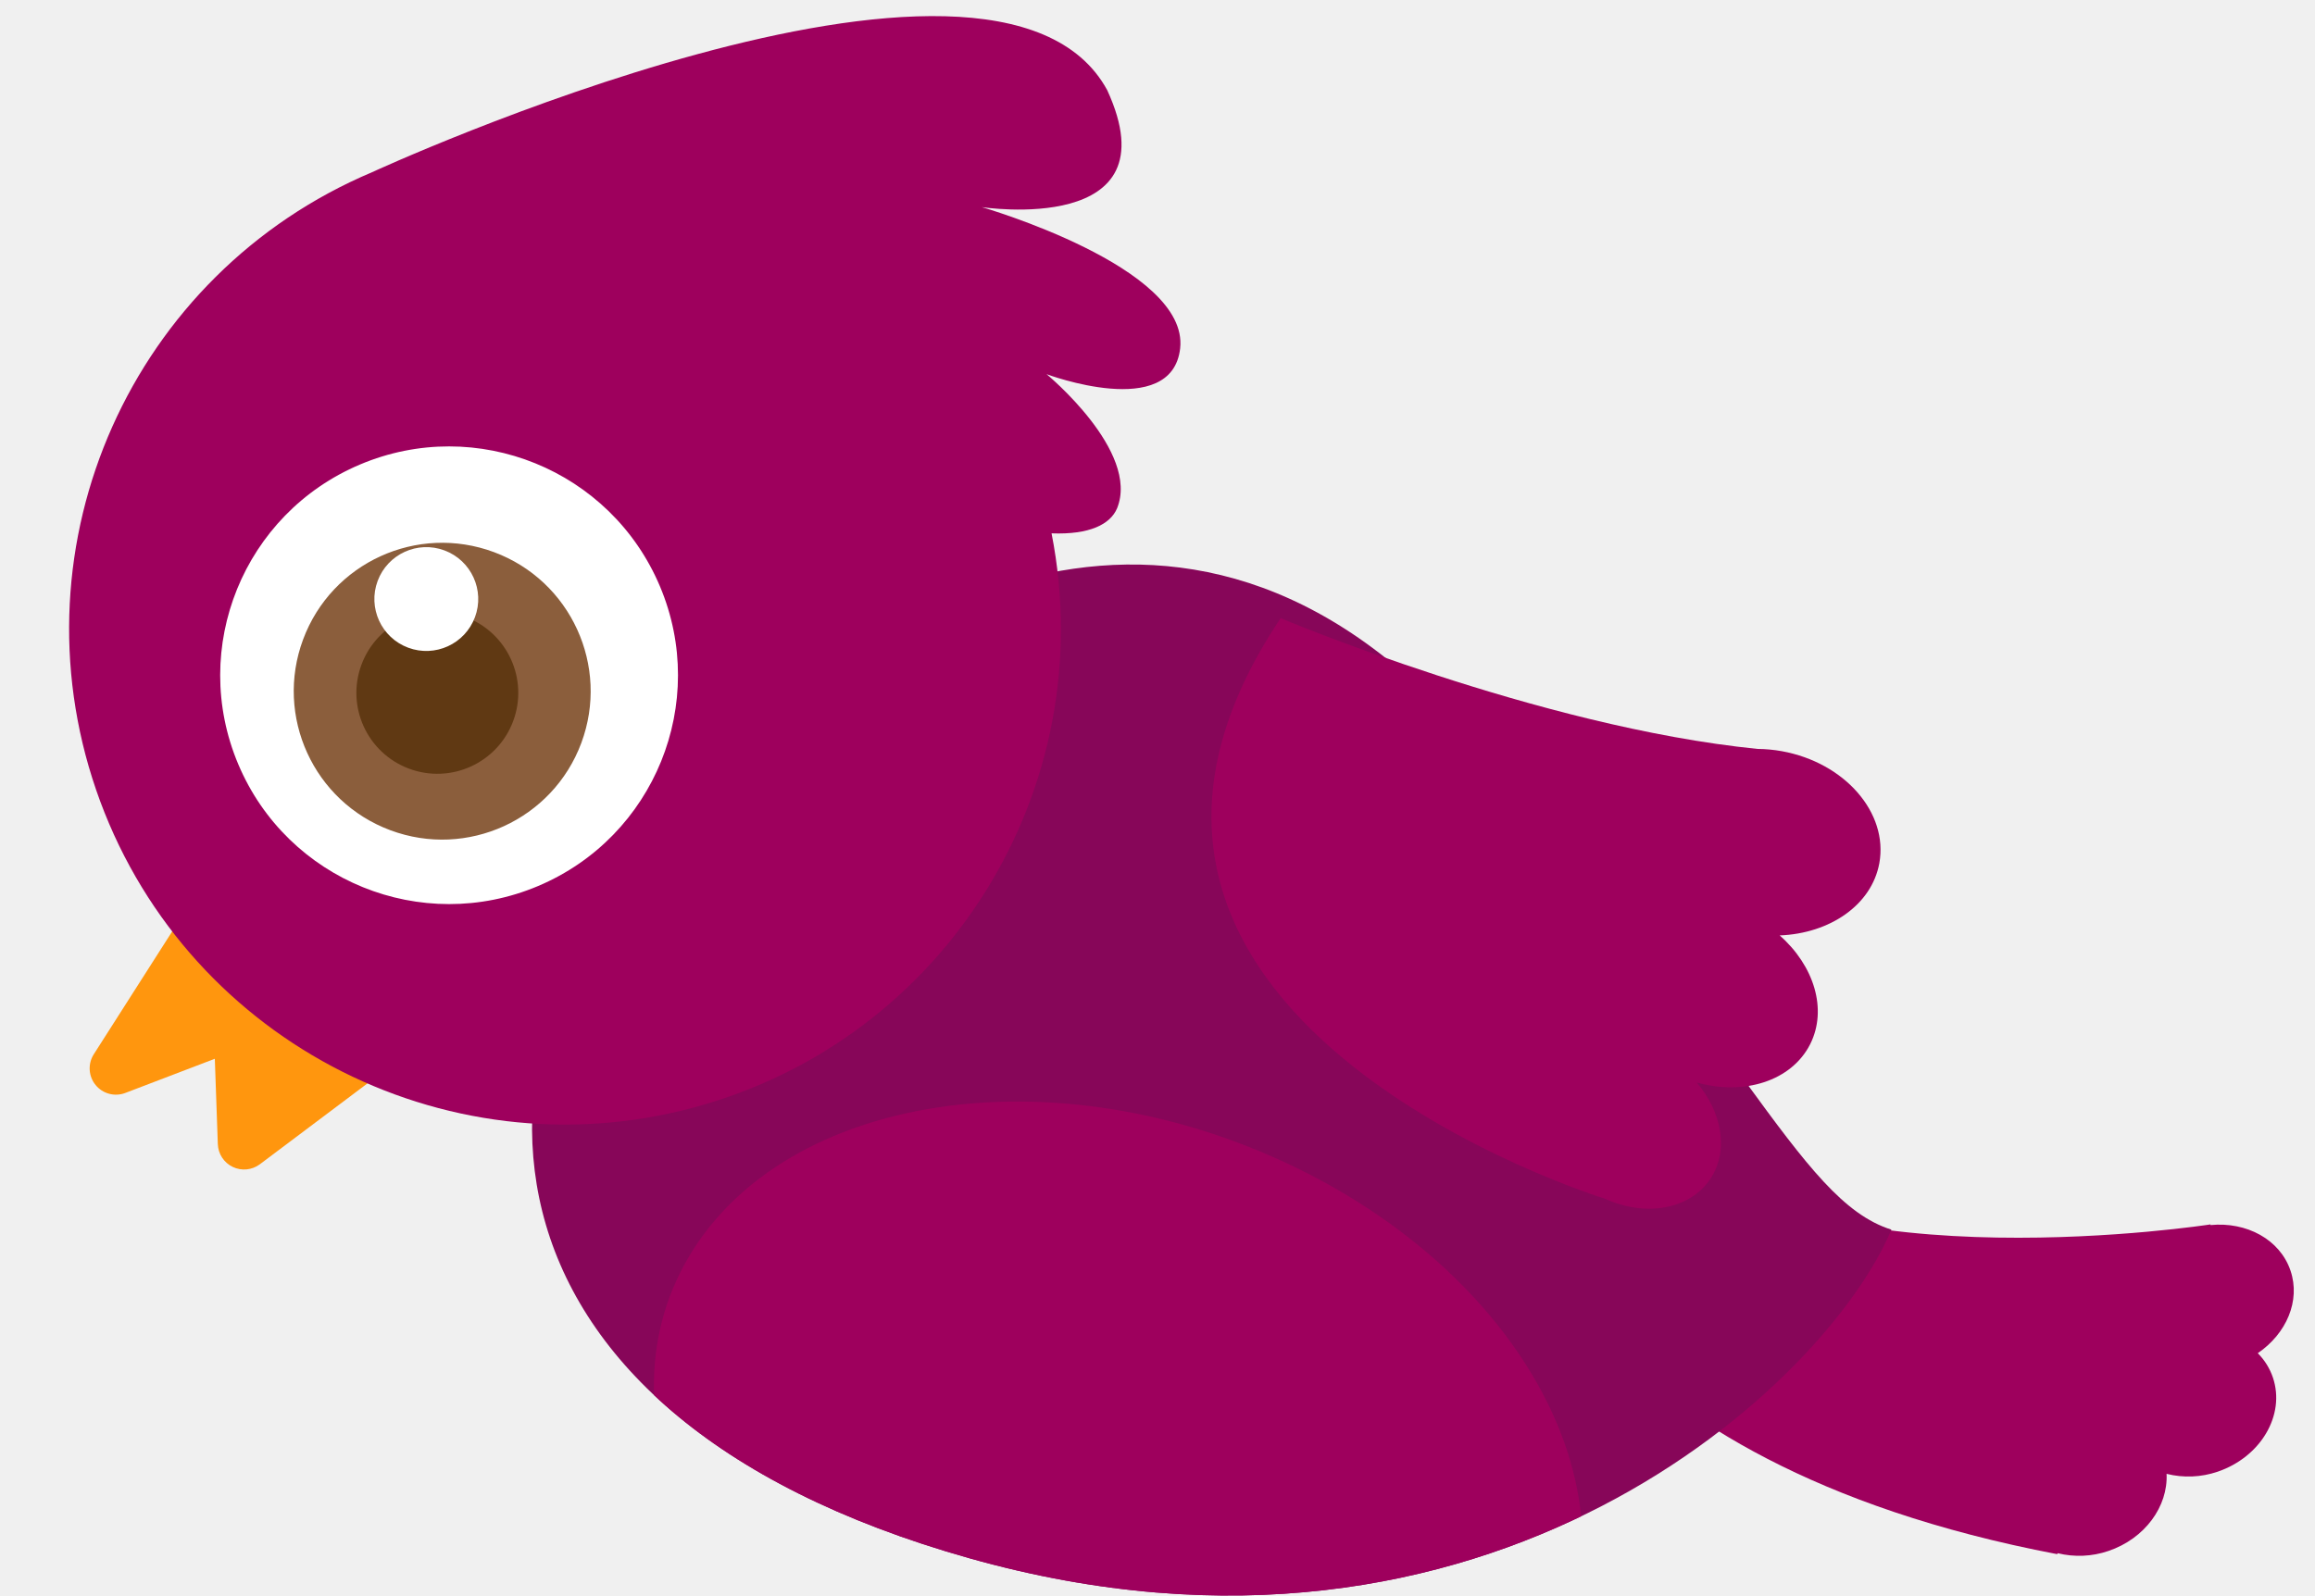
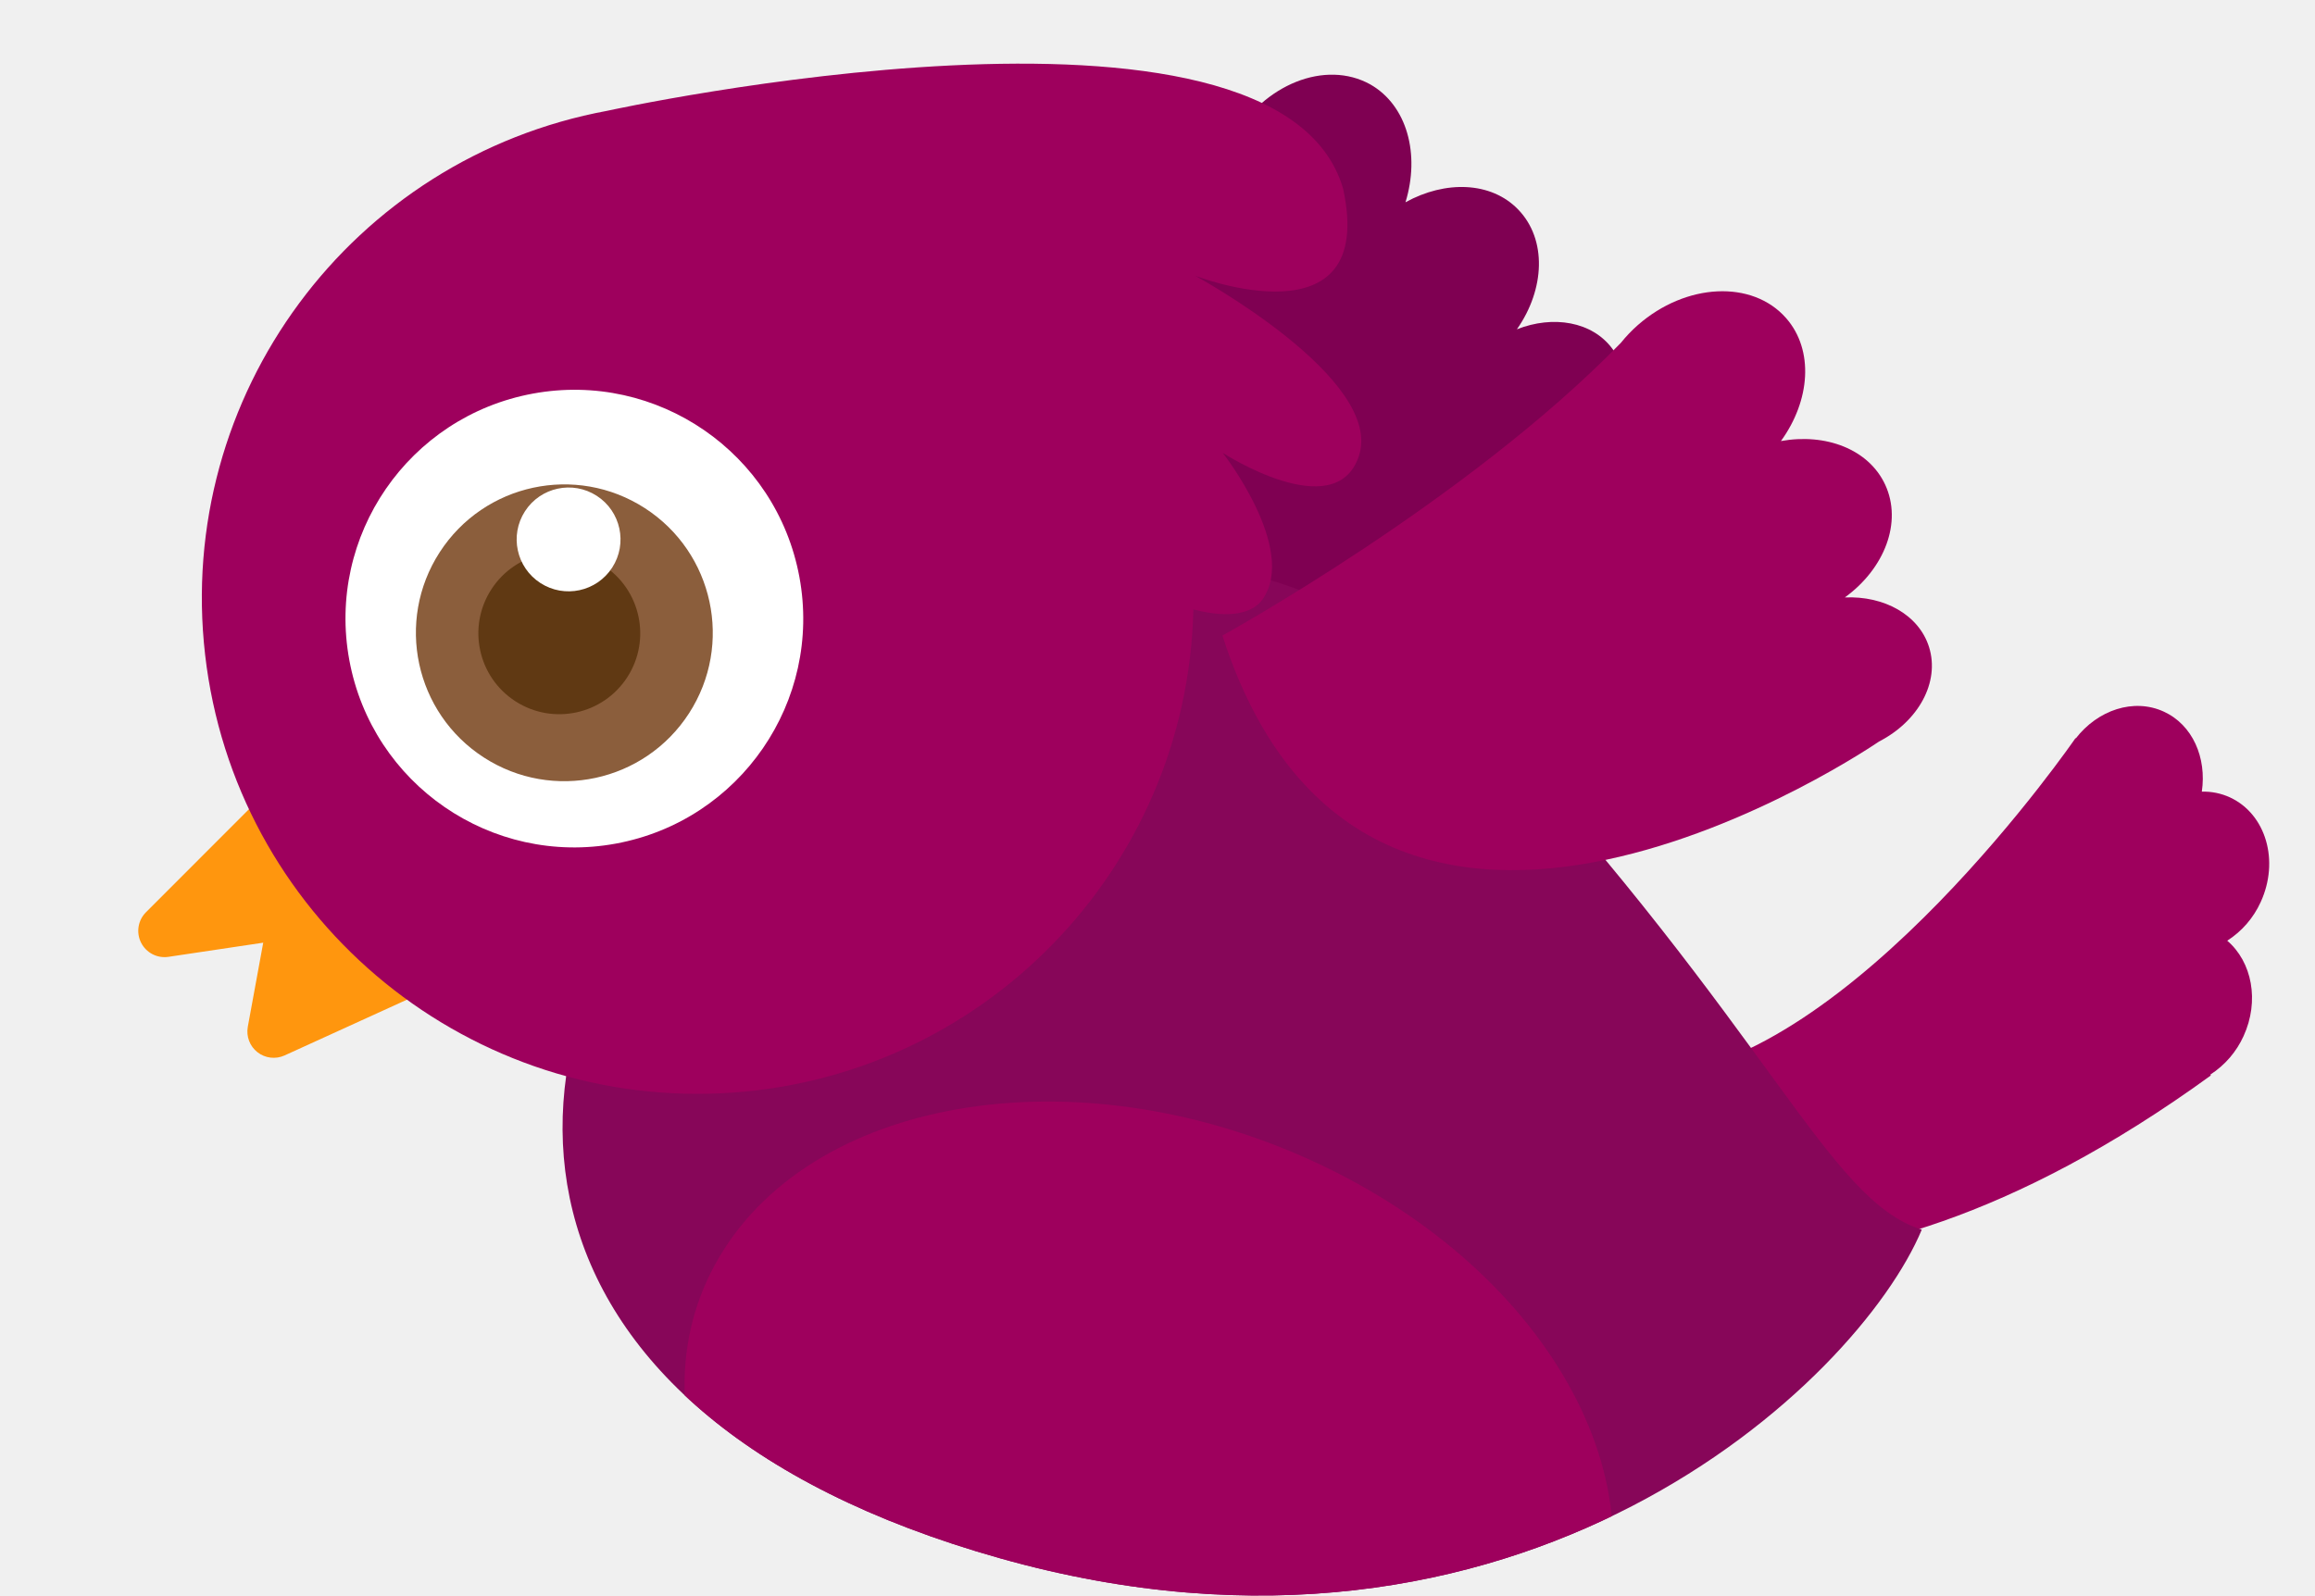
- <svg xmlns="http://www.w3.org/2000/svg" id="Layer_1" data-name="Layer 1" viewBox="0 0 315.21 217.31">
+ <svg xmlns="http://www.w3.org/2000/svg" id="Layer_1" data-name="Layer 1" width="315.21" height="217.31" viewBox="0 0 315.21 217.31">
  <defs>
-     <style>.cls-1{fill:none;}.cls-2{fill:#9e005d;}.cls-3{fill:#870659;}.cls-4{clip-path:url(#clip-path);}.cls-5{fill:#ff960e;}.cls-6{fill:#fff;}.cls-7{fill:#8b5e3c;}.cls-8{fill:#603913;}</style>
+     <style>
+       .cls-1 {
+         fill: none;
+       }
+ 
+       .cls-2 {
+         fill: #9e005d;
+       }
+ 
+       .cls-3 {
+         fill: #7f0052;
+       }
+ 
+       .cls-4 {
+         fill: #870659;
+       }
+ 
+       .cls-5 {
+         clip-path: url(#clip-path);
+       }
+ 
+       .cls-6 {
+         fill: #ff960e;
+       }
+ 
+       .cls-7 {
+         fill: #fff;
+       }
+ 
+       .cls-8 {
+         fill: #8b5e3c;
+       }
+ 
+       .cls-9 {
+         fill: #603913;
+       }
+     </style>
    <clipPath id="clip-path">
-       <path id="SVGID" class="cls-1" d="M93.92,107.25C115,85.94,158.78,55.91,198,98.32s46.63,65.12,59.53,69.15c-8.65,20.76-54.69,64.71-125.49,44.77S60.35,141.22,93.92,107.25Z" />
+       <path id="SVGID" class="cls-1" d="M98.08,107.25C119.14,85.94,163,55.91,202.14,98.32s46.63,65.12,59.53,69.15C253,188.23,207,232.18,136.19,212.24S64.51,141.22,98.08,107.25Z" />
    </clipPath>
  </defs>
-   <path class="cls-2" d="M311.88,173.07c-1.44-4.27-6-6.7-10.9-6.22l0-.09s-53.13,8.23-73.09-10.35-21.78,6.19-21.78,6.19,7.88,36.47,74,49.07l.06-.13a12.29,12.29,0,0,0,6.9-.3c5-1.69,8.15-6.1,7.93-10.51a12.28,12.28,0,0,0,6.95-.29c5.88-2,9.25-7.72,7.53-12.82a8.61,8.61,0,0,0-2.06-3.32C311.32,181.64,313.26,177.16,311.88,173.07Z" />
-   <path class="cls-2" d="M193.91,132a19.61,19.61,0,0,0-2.71-1.94C166.95,112.46,144,82,144,82c-58.73,28.67-1.62,90.56-1.62,90.56h0c3.46,4.89,9.16,7.09,13.69,4.92,4.16-2,6-7,5.06-12.32,4.65,4.8,11.24,6.34,16,3.27,4.47-2.9,5.84-9,3.87-14.9,6,3.21,12.91,2.73,16.68-1.68C202.23,146.59,200.54,137.71,193.91,132Z" />
-   <path class="cls-3" d="M93.92,107.25C115,85.94,158.78,55.91,198,98.32s46.63,65.12,59.53,69.15c-8.65,20.76-54.69,64.71-125.49,44.77S60.35,141.22,93.92,107.25Z" />
-   <g class="cls-4">
-     <path class="cls-2" d="M176.2,158.9c32.3,15.6,47.77,46.39,34.55,68.78s-50.13,27.9-82.44,12.3S80.55,193.59,93.77,171.2,143.9,143.3,176.2,158.9Z" />
+   <path class="cls-2" d="M294.62,96.92c-4.1-1.88-9-.22-12,3.67l0-.09s-30.42,44.32-57.64,46.13-10.42,20.11-10.42,20.11,32,19.26,86.46-20.26l-.05-.13a12.29,12.29,0,0,0,4.51-5.23c2.2-4.8,1.15-10.12-2.22-13a12.28,12.28,0,0,0,4.55-5.25c2.59-5.64.72-12-4.18-14.27a8.61,8.61,0,0,0-3.83-.78C300.48,103.2,298.55,98.72,294.62,96.92Z" />
+   <path class="cls-3" d="M167.75,19a19.61,19.61,0,0,0-1.39,3c-12.75,27.15-38.29,55.38-38.29,55.38,39.25,52.26,89.23-15.51,89.23-15.51h0c4.15-4.32,5.23-10.33,2.24-14.37-2.74-3.71-8.06-4.6-13-2.65,3.83-5.47,4.1-12.24.19-16.3-3.69-3.84-9.94-4-15.36-1,2-6.52.24-13.19-4.8-16.06C180.47,8.11,172.06,11.45,167.75,19Z" />
+   <g>
+     <path class="cls-4" d="M98.08,107.25C119.14,85.94,163,55.91,202.14,98.32s46.63,65.12,59.53,69.15C253,188.23,207,232.18,136.19,212.24S64.51,141.22,98.08,107.25Z" />
+     <g class="cls-5">
+       <path class="cls-2" d="M180.37,158.9c32.3,15.6,47.77,46.39,34.55,68.78s-50.13,27.9-82.44,12.3S84.71,193.59,97.94,171.2,148.07,143.3,180.37,158.9Z" />
+     </g>
  </g>
-   <path class="cls-5" d="M31.14,114.8,12.76,143.6a3.58,3.58,0,0,0,4.29,5.26l12.2-4.66.41,11.64a3.58,3.58,0,0,0,5.72,2.73l27.09-20.36Z" />
-   <path class="cls-2" d="M150.76,12.28c-15.23-28-100.09,11.17-100.09,11.17a67.51,67.51,0,1,0,92.51,49.19c5.18.2,8-1.23,8.92-3.41,3.15-7.76-9.6-18.27-9.6-18.27s17.08,6.41,18.19-3.52c1.23-11.07-27-19.23-27-19.23S159.94,32.24,150.76,12.28Z" />
-   <circle class="cls-6" cx="61.14" cy="91.97" r="31.16" transform="translate(-30.95 31.02) rotate(-22.89)" />
-   <circle class="cls-7" cx="60.21" cy="94.14" r="20.21" transform="translate(-49.02 117.72) rotate(-69.58)" />
-   <circle class="cls-8" cx="59.55" cy="94.36" r="11.02" transform="translate(-49.66 117.25) rotate(-69.58)" />
-   <circle class="cls-6" cx="58.05" cy="81.6" r="7.07" transform="translate(-38.68 107.52) rotate(-69.58)" />
-   <path class="cls-2" d="M242.62,102.31a19.61,19.61,0,0,0-3.32-.31C209.46,99,174.37,84.19,174.37,84.19c-36.33,54.33,44.16,79.07,44.16,79.07h0c5.45,2.49,11.48,1.52,14.31-2.64,2.59-3.81,1.67-9.12-1.82-13.19,6.43,1.81,12.9-.18,15.45-5.21,2.4-4.76.51-10.72-4.15-14.82,6.82-.26,12.53-4.13,13.57-9.84C257.13,110.7,251.19,103.87,242.62,102.31Z" />
+   <path class="cls-2" d="M223,44.28a19.61,19.61,0,0,0-2.3,2.41c-20.91,21.51-54.26,39.87-54.26,39.87,20.06,62.2,89.41,14.43,89.41,14.43h0c5.33-2.73,8.31-8.06,6.81-12.86-1.38-4.4-6.12-7-11.47-6.76,5.41-3.92,7.86-10.23,5.5-15.35-2.24-4.84-8.09-7.05-14.2-5.95,4-5.51,4.53-12.39.7-16.75C238.6,38.1,229.57,38.52,223,44.28Z" />
+   <g>
+     <path class="cls-6" d="M44,100.1,19.86,124.26a3.58,3.58,0,0,0,3.06,6.06l12.92-1.93-2.1,11.46a3.58,3.58,0,0,0,5,3.9L69.56,129.7Z" />
+     <path class="cls-2" d="M182.88,25.71C174-4.91,82.73,15.08,82.73,15.08A67.51,67.51,0,1,0,162.49,83c5,1.31,8.12.52,9.45-1.41,4.75-6.9-5.45-19.91-5.45-19.91s15.3,9.93,18.52.48c3.59-10.54-22.27-24.6-22.27-24.6S187.55,47.18,182.88,25.71Z" />
+     <circle class="cls-7" cx="78.21" cy="84.25" r="31.16" transform="translate(-14 15.6) rotate(-10.46)" />
+     <g>
+       <circle class="cls-8" cx="76.84" cy="86.18" r="20.21" transform="translate(-37.24 103.99) rotate(-57.15)" />
+       <circle class="cls-9" cx="76.15" cy="86.25" r="11.02" transform="translate(-37.61 103.44) rotate(-57.15)" />
+       <circle class="cls-7" cx="77.42" cy="73.46" r="7.07" transform="translate(-26.29 98.66) rotate(-57.15)" />
+     </g>
+   </g>
</svg>
